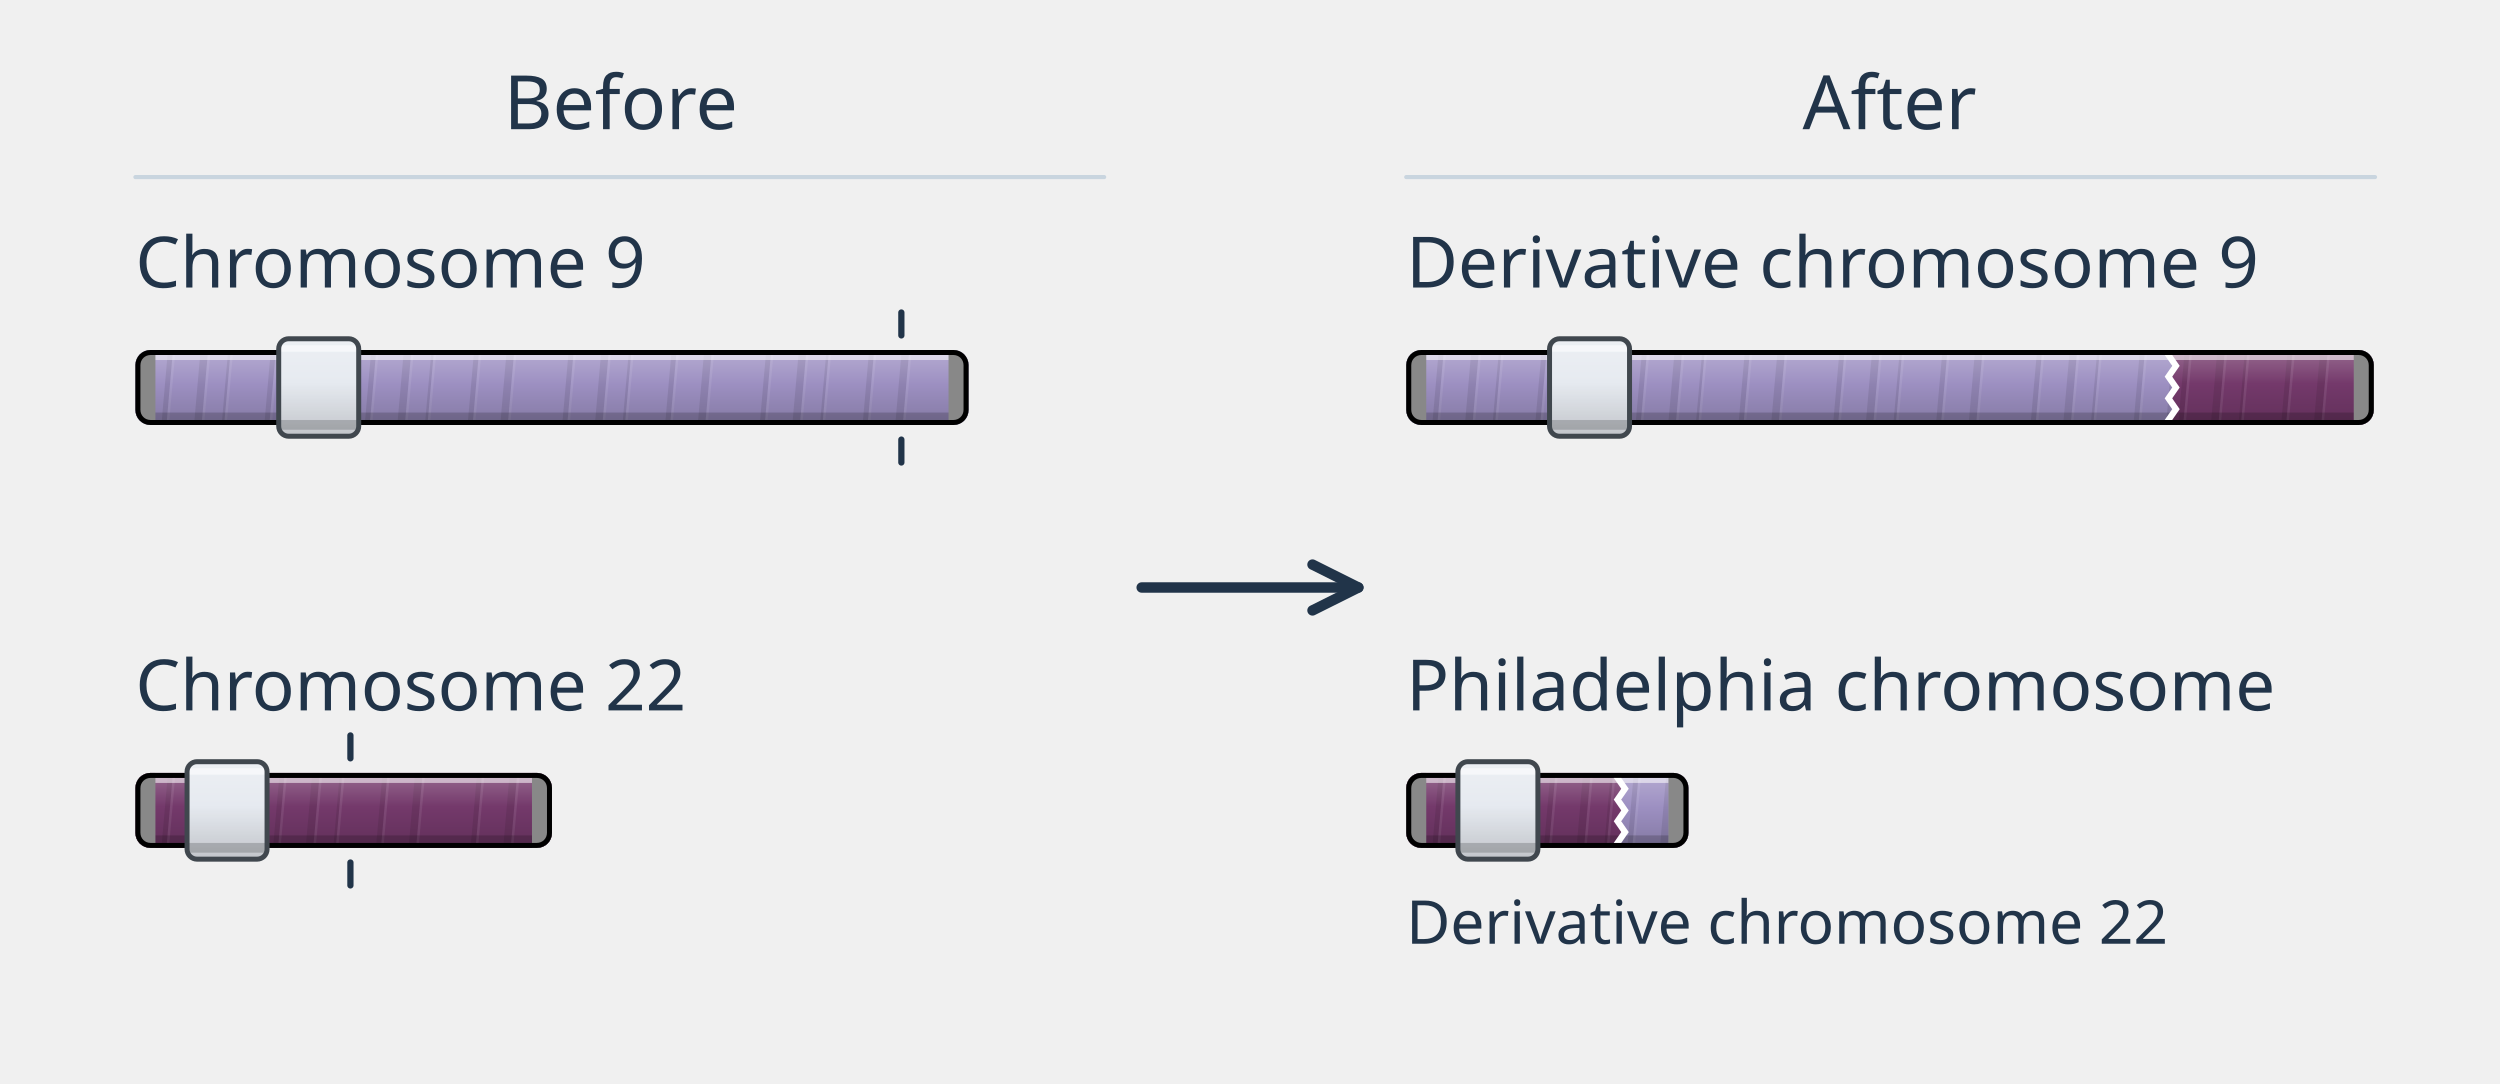
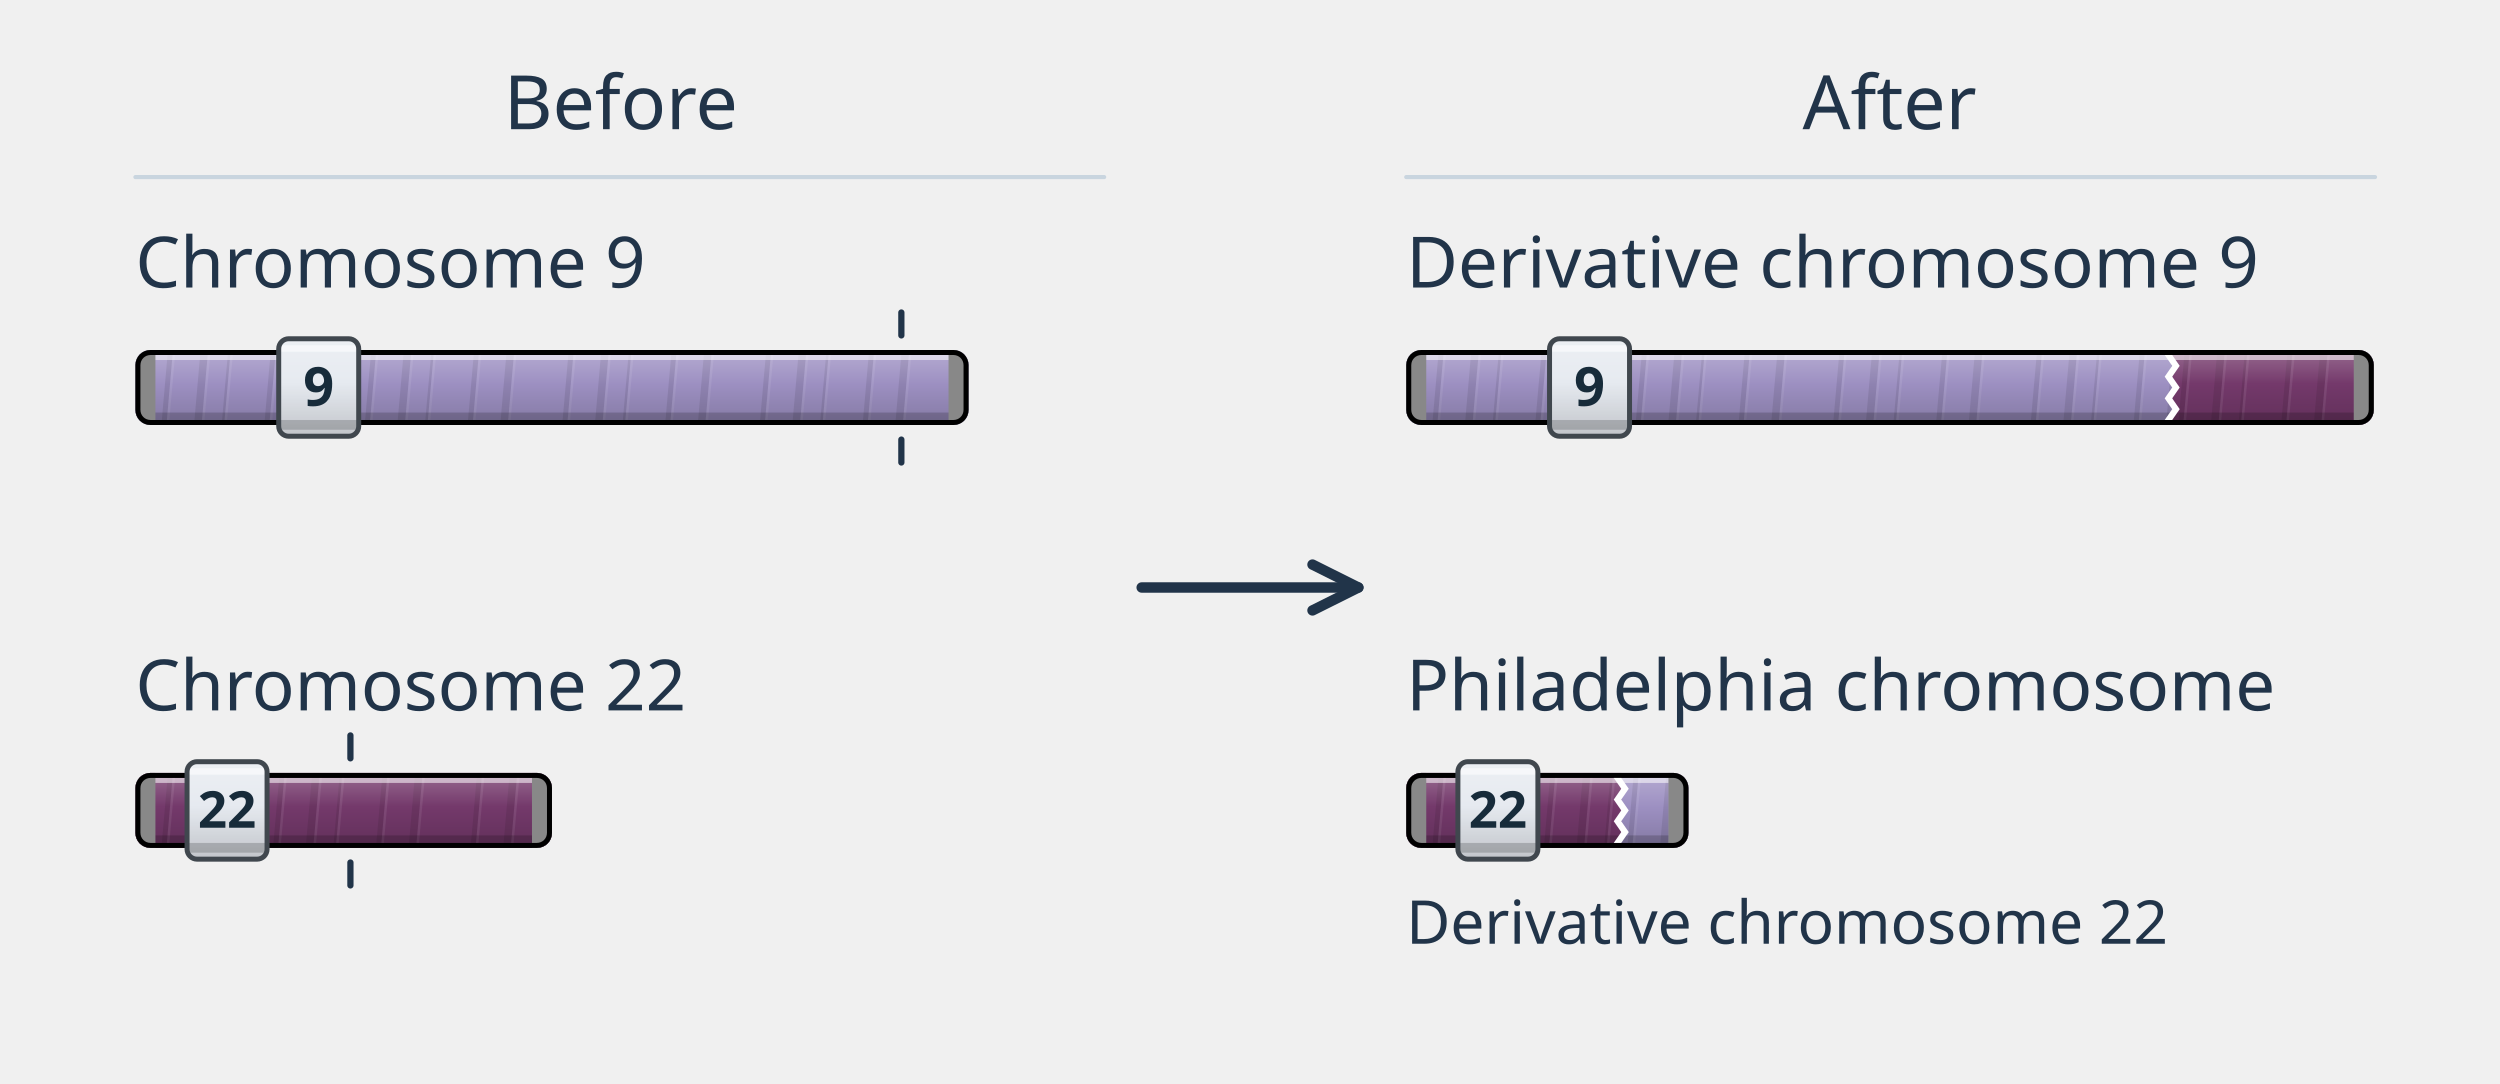
<svg xmlns="http://www.w3.org/2000/svg" width="1200" height="520" viewBox="0 0 1200 520" role="img" aria-labelledby="title desc">
  <text x="298" y="62" font-size="36" fill="#213449" text-anchor="middle" font-family="Atkinson Hyperlegible Next">Before</text>
  <text x="907" y="62" font-size="36" fill="#213449" text-anchor="middle" font-family="Atkinson Hyperlegible Next">After</text>
  <line x1="65" y1="85" x2="530" y2="85" stroke="#C9D5DF" stroke-width="2" stroke-linecap="round" />
  <line x1="675" y1="85" x2="1140" y2="85" stroke="#C9D5DF" stroke-width="2" stroke-linecap="round" />
  <g fill="none" stroke="#213449" stroke-width="5" stroke-linecap="round" stroke-linejoin="round">
    <polyline points="548,282 652,282" />
    <polyline points="630.0,293.0 652,282 630.0,271.0" />
  </g>
  <text x="65" y="138" font-size="34" fill="#213449" text-anchor="start" font-family="Atkinson Hyperlegible Next">Chromosome 9</text>
  <g id="c61-chr9">
    <defs>
      <clipPath id="c61-chr9-body-clip">
        <path d="M 72.2,168 L 457.7,168 L 457.7,168 L 459.105,168.138 L 460.455,168.548 L 461.7,169.213 L 462.791,170.109 L 463.687,171.2 L 464.352,172.445 L 464.762,173.795 L 464.9,175.2 L 464.9,196.8 L 464.762,198.205 L 464.352,199.555 L 463.687,200.8 L 462.791,201.891 L 461.7,202.787 L 460.455,203.452 L 459.105,203.862 L 457.7,204 L 72.2,204 L 70.795,203.862 L 69.445,203.452 L 68.2,202.787 L 67.109,201.891 L 66.213,200.8 L 65.548,199.555 L 65.138,198.205 L 65,196.8 L 65,175.2 L 65.138,173.795 L 65.548,172.445 L 66.213,171.2 L 67.109,170.109 L 68.2,169.213 L 69.445,168.548 L 70.795,168.138 L 72.2,168 Z" clip-rule="evenodd" />
      </clipPath>
    </defs>
    <g clip-path="url(#c61-chr9-body-clip)" data-layer="body">
      <path d="M 65.0,186.0 L 464.9,186.0" fill="none" stroke="#9D90C2" stroke-width="36" stroke-linecap="butt" stroke-linejoin="round" />
      <g id="c61-chr9-region-0" data-source-label="chr9/body">
        <path d="M 65.0,186.0 L 464.9,186.0" fill="none" stroke="#9D90C2" stroke-width="36" stroke-linecap="butt" stroke-linejoin="round" />
      </g>
      <g data-layer="texture">
        <clipPath id="c61-chr9-texture-0">
          <path d="M 74.6,168 L 152.978,168 L 152.978,204 L 74.6,204 Z" />
        </clipPath>
        <g clip-path="url(#c61-chr9-texture-0)">
          <path d="M -14.177,168 L -11.768,168 L -14.918,204 L -17.327,204 Z M 1.482,168 L 5.096,168 L 1.947,204 L -1.667,204 Z M 14.733,168 L 15.938,168 L 12.788,204 L 11.583,204 Z M 35.211,168 L 37.62,168 L 34.47,204 L 32.061,204 Z M 50.87,168 L 54.484,168 L 51.335,204 L 47.721,204 Z M 80.623,168 L 83.032,168 L 79.882,204 L 77.473,204 Z M 96.282,168 L 99.896,168 L 96.747,204 L 93.133,204 Z M 109.533,168 L 110.737,168 L 107.588,204 L 106.383,204 Z M 130.011,168 L 132.42,168 L 129.27,204 L 126.861,204 Z M 145.67,168 L 149.284,168 L 146.135,204 L 142.521,204 Z M 175.423,168 L 177.832,168 L 174.683,204 L 172.273,204 Z M 191.083,168 L 194.696,168 L 191.547,204 L 187.933,204 Z M 204.333,168 L 205.537,168 L 202.388,204 L 201.183,204 Z M 224.811,168 L 227.22,168 L 224.07,204 L 221.661,204 Z M 240.47,168 L 244.084,168 L 240.935,204 L 237.321,204 Z" fill="#000000" fill-opacity=".09" />
          <path d="M -11.768,168 L -10.563,168 L -13.713,204 L -14.918,204 Z M 5.096,168 L 6.301,168 L 3.151,204 L 1.947,204 Z M 15.938,168 L 17.142,168 L 13.992,204 L 12.788,204 Z M 37.62,168 L 38.825,168 L 35.675,204 L 34.47,204 Z M 54.484,168 L 55.689,168 L 52.539,204 L 51.335,204 Z M 83.032,168 L 84.237,168 L 81.087,204 L 79.882,204 Z M 99.896,168 L 101.101,168 L 97.951,204 L 96.747,204 Z M 110.737,168 L 111.942,168 L 108.793,204 L 107.588,204 Z M 132.42,168 L 133.625,168 L 130.475,204 L 129.27,204 Z M 149.284,168 L 150.489,168 L 147.339,204 L 146.135,204 Z M 177.832,168 L 179.037,168 L 175.887,204 L 174.683,204 Z M 194.696,168 L 195.901,168 L 192.751,204 L 191.547,204 Z M 205.537,168 L 206.742,168 L 203.593,204 L 202.388,204 Z M 227.22,168 L 228.425,168 L 225.275,204 L 224.07,204 Z M 244.084,168 L 245.289,168 L 242.139,204 L 240.935,204 Z" fill="#FFFFFF" fill-opacity=".08" />
        </g>
        <clipPath id="c61-chr9-texture-1">
          <path d="M 172.178,168 L 455.3,168 L 455.3,204 L 172.178,204 Z" />
        </clipPath>
        <g clip-path="url(#c61-chr9-texture-1)">
          <path d="M 83.401,168 L 85.81,168 L 82.66,204 L 80.251,204 Z M 99.061,168 L 102.674,168 L 99.525,204 L 95.911,204 Z M 112.311,168 L 113.516,168 L 110.366,204 L 109.161,204 Z M 132.789,168 L 135.198,168 L 132.048,204 L 129.639,204 Z M 148.448,168 L 152.062,168 L 148.913,204 L 145.299,204 Z M 178.201,168 L 180.61,168 L 177.46,204 L 175.051,204 Z M 193.861,168 L 197.474,168 L 194.325,204 L 190.711,204 Z M 207.111,168 L 208.315,168 L 205.166,204 L 203.961,204 Z M 227.589,168 L 229.998,168 L 226.848,204 L 224.439,204 Z M 243.248,168 L 246.862,168 L 243.713,204 L 240.099,204 Z M 273.001,168 L 275.41,168 L 272.26,204 L 269.851,204 Z M 288.661,168 L 292.274,168 L 289.125,204 L 285.511,204 Z M 301.911,168 L 303.115,168 L 299.966,204 L 298.761,204 Z M 322.389,168 L 324.798,168 L 321.648,204 L 319.239,204 Z M 338.048,168 L 341.662,168 L 338.513,204 L 334.899,204 Z M 367.801,168 L 370.21,168 L 367.06,204 L 364.651,204 Z M 383.461,168 L 387.074,168 L 383.925,204 L 380.311,204 Z M 396.711,168 L 397.916,168 L 394.766,204 L 393.561,204 Z M 417.189,168 L 419.598,168 L 416.448,204 L 414.039,204 Z M 432.848,168 L 436.462,168 L 433.313,204 L 429.699,204 Z M 462.601,168 L 465.01,168 L 461.861,204 L 459.451,204 Z M 478.26,168 L 481.874,168 L 478.725,204 L 475.111,204 Z M 491.511,168 L 492.716,168 L 489.566,204 L 488.361,204 Z M 511.989,168 L 514.398,168 L 511.248,204 L 508.839,204 Z M 527.648,168 L 531.262,168 L 528.113,204 L 524.499,204 Z" fill="#000000" fill-opacity=".09" />
          <path d="M 85.81,168 L 87.015,168 L 83.865,204 L 82.66,204 Z M 102.674,168 L 103.879,168 L 100.729,204 L 99.525,204 Z M 113.516,168 L 114.72,168 L 111.57,204 L 110.366,204 Z M 135.198,168 L 136.403,168 L 133.253,204 L 132.048,204 Z M 152.062,168 L 153.267,168 L 150.117,204 L 148.913,204 Z M 180.61,168 L 181.815,168 L 178.665,204 L 177.46,204 Z M 197.474,168 L 198.679,168 L 195.529,204 L 194.325,204 Z M 208.315,168 L 209.52,168 L 206.37,204 L 205.166,204 Z M 229.998,168 L 231.203,168 L 228.053,204 L 226.848,204 Z M 246.862,168 L 248.067,168 L 244.917,204 L 243.713,204 Z M 275.41,168 L 276.615,168 L 273.465,204 L 272.26,204 Z M 292.274,168 L 293.479,168 L 290.329,204 L 289.125,204 Z M 303.115,168 L 304.32,168 L 301.171,204 L 299.966,204 Z M 324.798,168 L 326.003,168 L 322.853,204 L 321.648,204 Z M 341.662,168 L 342.867,168 L 339.717,204 L 338.513,204 Z M 370.21,168 L 371.415,168 L 368.265,204 L 367.06,204 Z M 387.074,168 L 388.279,168 L 385.129,204 L 383.925,204 Z M 397.916,168 L 399.12,168 L 395.971,204 L 394.766,204 Z M 419.598,168 L 420.803,168 L 417.653,204 L 416.448,204 Z M 436.462,168 L 437.667,168 L 434.517,204 L 433.313,204 Z M 465.01,168 L 466.215,168 L 463.065,204 L 461.861,204 Z M 481.874,168 L 483.079,168 L 479.929,204 L 478.725,204 Z M 492.716,168 L 493.92,168 L 490.771,204 L 489.566,204 Z M 514.398,168 L 515.603,168 L 512.453,204 L 511.248,204 Z M 531.262,168 L 532.467,168 L 529.317,204 L 528.113,204 Z" fill="#FFFFFF" fill-opacity=".08" />
        </g>
      </g>
      <g data-layer="sheen">
        <linearGradient id="c61-chr9-sheen" gradientUnits="userSpaceOnUse" x1="65.0" y1="168.0" x2="65.0" y2="204.0">
          <stop offset="0" stop-color="#FFFFFF" stop-opacity=".25" />
          <stop offset=".45" stop-color="#FFFFFF" stop-opacity="0" />
          <stop offset=".45" stop-color="#000000" stop-opacity="0" />
          <stop offset="1" stop-color="#000000" stop-opacity=".16" />
        </linearGradient>
        <path d="M 65,168 L 464.9,168 L 464.9,204 L 65,204 Z" fill="url(#c61-chr9-sheen)" />
      </g>
      <g data-layer="inset-shadows">
        <path d="M 65,170.4 L 464.9,170.4 L 464.9,172.8 L 65,172.8 Z" fill="#FFFFFF" fill-opacity=".55" />
        <path d="M 65,198 L 464.9,198 L 464.9,201.6 L 65,201.6 Z" fill="#000000" fill-opacity=".18" />
      </g>
      <path d="M 65,168 L 74.6,168 L 74.6,204 L 65,204 Z" fill="#888888" data-layer="telomere" />
      <path d="M 455.3,168 L 464.9,168 L 464.9,204 L 455.3,204 Z" fill="#888888" data-layer="telomere" />
      <path d="M 72.2,168 L 457.7,168 L 457.7,168 L 459.105,168.138 L 460.455,168.548 L 461.7,169.213 L 462.791,170.109 L 463.687,171.2 L 464.352,172.445 L 464.762,173.795 L 464.9,175.2 L 464.9,196.8 L 464.762,198.205 L 464.352,199.555 L 463.687,200.8 L 462.791,201.891 L 461.7,202.787 L 460.455,203.452 L 459.105,203.862 L 457.7,204 L 72.2,204 L 70.795,203.862 L 69.445,203.452 L 68.2,202.787 L 67.109,201.891 L 66.213,200.8 L 65.548,199.555 L 65.138,198.205 L 65,196.8 L 65,175.2 L 65.138,173.795 L 65.548,172.445 L 66.213,171.2 L 67.109,170.109 L 68.2,169.213 L 69.445,168.548 L 70.795,168.138 L 72.2,168 Z" fill="none" stroke="#000000" stroke-width="4.8" stroke-linejoin="round" data-layer="outline" />
    </g>
    <g id="c61-chr9-centromere-0" data-layer="centromere" transform="translate(152.978 186.0) rotate(0.0)">
      <clipPath id="c61-chr9-centromere-0-clip">
        <rect x="-19.2" y="-23.4" width="38.4" height="46.8" rx="4.8" />
      </clipPath>
      <g clip-path="url(#c61-chr9-centromere-0-clip)">
        <rect x="-19.2" y="-23.4" width="38.4" height="46.8" rx="4.8" fill="#e6eaf0" />
        <g data-layer="sheen">
          <linearGradient id="c61-chr9-centromere-0-sheen" gradientUnits="userSpaceOnUse" x1="-19.2" y1="-23.4" x2="-19.2" y2="23.4">
            <stop offset="0" stop-color="#FFFFFF" stop-opacity=".25" />
            <stop offset=".45" stop-color="#FFFFFF" stop-opacity="0" />
            <stop offset=".45" stop-color="#000000" stop-opacity="0" />
            <stop offset="1" stop-color="#000000" stop-opacity=".16" />
          </linearGradient>
          <path d="M -19.2,-23.4 L 19.2,-23.4 L 19.2,23.4 L -19.2,23.4 Z" fill="url(#c61-chr9-centromere-0-sheen)" />
        </g>
        <g data-layer="inset-shadows">
          <path d="M -19.2,-20.28 L 19.2,-20.28 L 19.2,-17.16 L -19.2,-17.16 Z" fill="#FFFFFF" fill-opacity=".55" />
          <path d="M -19.2,15.6 L 19.2,15.6 L 19.2,20.28 L -19.2,20.28 Z" fill="#000000" fill-opacity=".18" />
        </g>
      </g>
      <rect x="-19.2" y="-23.4" width="38.4" height="46.8" rx="4.8" fill="none" stroke="#40474E" stroke-width="2.4" />
+       <text x="-0.004" y="8.783" font-size="25.92" fill="#172B3A" text-anchor="middle" font-family="Atkinson Hyperlegible Next" font-weight="bold" font-style="normal" xml:space="preserve" transform="rotate(-0.0)">9</text>
    </g>
  </g>
  <text x="675" y="138" font-size="34" fill="#213449" text-anchor="start" font-family="Atkinson Hyperlegible Next">Derivative chromosome 9</text>
  <g id="c61-der9">
    <defs>
      <clipPath id="c61-der9-body-clip">
        <path d="M 682.2,168 L 1132.2,168 L 1132.2,168 L 1133.605,168.138 L 1134.955,168.548 L 1136.2,169.213 L 1137.291,170.109 L 1138.187,171.2 L 1138.852,172.445 L 1139.262,173.795 L 1139.4,175.2 L 1139.4,196.8 L 1139.262,198.205 L 1138.852,199.555 L 1138.187,200.8 L 1137.291,201.891 L 1136.2,202.787 L 1134.955,203.452 L 1133.605,203.862 L 1132.2,204 L 682.2,204 L 680.795,203.862 L 679.445,203.452 L 678.2,202.787 L 677.109,201.891 L 676.213,200.8 L 675.548,199.555 L 675.138,198.205 L 675,196.8 L 675,175.2 L 675.138,173.795 L 675.548,172.445 L 676.213,171.2 L 677.109,170.109 L 678.2,169.213 L 679.445,168.548 L 680.795,168.138 L 682.2,168 Z" clip-rule="evenodd" />
      </clipPath>
    </defs>
    <g clip-path="url(#c61-der9-body-clip)" data-layer="body">
      <path d="M 675.0,186.0 L 1139.4,186.0" fill="none" stroke="#9D90C2" stroke-width="36" stroke-linecap="butt" stroke-linejoin="round" />
      <g id="c61-der9-region-0" data-source-label="chr9/body">
        <path d="M 675.0,186.0 L 1042.65,186.0" fill="none" stroke="#9D90C2" stroke-width="36" stroke-linecap="butt" stroke-linejoin="round" />
      </g>
      <g id="c61-der9-region-1" data-source-label="chr22/body">
        <path d="M 1042.65,186.0 L 1139.4,186.0" fill="none" stroke="#74396B" stroke-width="36" stroke-linecap="butt" stroke-linejoin="round" />
      </g>
      <g data-layer="texture">
        <clipPath id="c61-der9-texture-0">
          <path d="M 684.6,168 L 762.978,168 L 762.978,204 L 684.6,204 Z" />
        </clipPath>
        <g clip-path="url(#c61-der9-texture-0)">
          <path d="M 595.823,168 L 598.232,168 L 595.082,204 L 592.673,204 Z M 611.482,168 L 615.096,168 L 611.947,204 L 608.333,204 Z M 624.733,168 L 625.938,168 L 622.788,204 L 621.583,204 Z M 645.211,168 L 647.62,168 L 644.47,204 L 642.061,204 Z M 660.87,168 L 664.484,168 L 661.335,204 L 657.721,204 Z M 690.623,168 L 693.032,168 L 689.883,204 L 687.473,204 Z M 706.283,168 L 709.896,168 L 706.747,204 L 703.133,204 Z M 719.533,168 L 720.737,168 L 717.588,204 L 716.383,204 Z M 740.011,168 L 742.42,168 L 739.27,204 L 736.861,204 Z M 755.67,168 L 759.284,168 L 756.135,204 L 752.521,204 Z M 785.423,168 L 787.832,168 L 784.683,204 L 782.273,204 Z M 801.082,168 L 804.696,168 L 801.547,204 L 797.933,204 Z M 814.333,168 L 815.538,168 L 812.388,204 L 811.183,204 Z M 834.811,168 L 837.22,168 L 834.07,204 L 831.661,204 Z M 850.47,168 L 854.084,168 L 850.935,204 L 847.321,204 Z" fill="#000000" fill-opacity=".09" />
          <path d="M 598.232,168 L 599.437,168 L 596.287,204 L 595.082,204 Z M 615.096,168 L 616.301,168 L 613.151,204 L 611.947,204 Z M 625.938,168 L 627.142,168 L 623.992,204 L 622.788,204 Z M 647.62,168 L 648.825,168 L 645.675,204 L 644.47,204 Z M 664.484,168 L 665.689,168 L 662.539,204 L 661.335,204 Z M 693.032,168 L 694.237,168 L 691.087,204 L 689.883,204 Z M 709.896,168 L 711.101,168 L 707.951,204 L 706.747,204 Z M 720.737,168 L 721.942,168 L 718.793,204 L 717.588,204 Z M 742.42,168 L 743.625,168 L 740.475,204 L 739.27,204 Z M 759.284,168 L 760.489,168 L 757.339,204 L 756.135,204 Z M 787.832,168 L 789.037,168 L 785.887,204 L 784.683,204 Z M 804.696,168 L 805.901,168 L 802.751,204 L 801.547,204 Z M 815.538,168 L 816.742,168 L 813.592,204 L 812.388,204 Z M 837.22,168 L 838.425,168 L 835.275,204 L 834.07,204 Z M 854.084,168 L 855.289,168 L 852.139,204 L 850.935,204 Z" fill="#FFFFFF" fill-opacity=".08" />
        </g>
        <clipPath id="c61-der9-texture-1">
          <path d="M 782.178,168 L 1042.65,168 L 1042.65,204 L 782.178,204 Z" />
        </clipPath>
        <g clip-path="url(#c61-der9-texture-1)">
          <path d="M 693.401,168 L 695.81,168 L 692.66,204 L 690.251,204 Z M 709.061,168 L 712.674,168 L 709.525,204 L 705.911,204 Z M 722.311,168 L 723.515,168 L 720.366,204 L 719.161,204 Z M 742.789,168 L 745.198,168 L 742.048,204 L 739.639,204 Z M 758.448,168 L 762.062,168 L 758.913,204 L 755.299,204 Z M 788.201,168 L 790.61,168 L 787.461,204 L 785.051,204 Z M 803.861,168 L 807.474,168 L 804.325,204 L 800.711,204 Z M 817.111,168 L 818.316,168 L 815.166,204 L 813.961,204 Z M 837.589,168 L 839.998,168 L 836.848,204 L 834.439,204 Z M 853.248,168 L 856.862,168 L 853.713,204 L 850.099,204 Z M 883.001,168 L 885.41,168 L 882.26,204 L 879.851,204 Z M 898.66,168 L 902.274,168 L 899.125,204 L 895.511,204 Z M 911.911,168 L 913.115,168 L 909.966,204 L 908.761,204 Z M 932.389,168 L 934.798,168 L 931.648,204 L 929.239,204 Z M 948.048,168 L 951.662,168 L 948.513,204 L 944.899,204 Z M 977.801,168 L 980.21,168 L 977.061,204 L 974.651,204 Z M 993.461,168 L 997.074,168 L 993.925,204 L 990.311,204 Z M 1006.711,168 L 1007.915,168 L 1004.766,204 L 1003.561,204 Z M 1027.189,168 L 1029.598,168 L 1026.448,204 L 1024.039,204 Z M 1042.848,168 L 1046.462,168 L 1043.313,204 L 1039.699,204 Z M 1072.601,168 L 1075.01,168 L 1071.861,204 L 1069.451,204 Z M 1088.261,168 L 1091.874,168 L 1088.725,204 L 1085.111,204 Z M 1101.511,168 L 1102.716,168 L 1099.566,204 L 1098.361,204 Z M 1121.989,168 L 1124.398,168 L 1121.248,204 L 1118.839,204 Z M 1137.648,168 L 1141.262,168 L 1138.113,204 L 1134.499,204 Z" fill="#000000" fill-opacity=".09" />
          <path d="M 695.81,168 L 697.015,168 L 693.865,204 L 692.66,204 Z M 712.674,168 L 713.879,168 L 710.729,204 L 709.525,204 Z M 723.515,168 L 724.72,168 L 721.571,204 L 720.366,204 Z M 745.198,168 L 746.403,168 L 743.253,204 L 742.048,204 Z M 762.062,168 L 763.267,168 L 760.117,204 L 758.913,204 Z M 790.61,168 L 791.815,168 L 788.665,204 L 787.461,204 Z M 807.474,168 L 808.679,168 L 805.529,204 L 804.325,204 Z M 818.316,168 L 819.52,168 L 816.37,204 L 815.166,204 Z M 839.998,168 L 841.203,168 L 838.053,204 L 836.848,204 Z M 856.862,168 L 858.067,168 L 854.917,204 L 853.713,204 Z M 885.41,168 L 886.615,168 L 883.465,204 L 882.26,204 Z M 902.274,168 L 903.479,168 L 900.329,204 L 899.125,204 Z M 913.115,168 L 914.32,168 L 911.17,204 L 909.966,204 Z M 934.798,168 L 936.003,168 L 932.853,204 L 931.648,204 Z M 951.662,168 L 952.867,168 L 949.717,204 L 948.513,204 Z M 980.21,168 L 981.415,168 L 978.265,204 L 977.061,204 Z M 997.074,168 L 998.279,168 L 995.129,204 L 993.925,204 Z M 1007.915,168 L 1009.12,168 L 1005.971,204 L 1004.766,204 Z M 1029.598,168 L 1030.803,168 L 1027.653,204 L 1026.448,204 Z M 1046.462,168 L 1047.667,168 L 1044.517,204 L 1043.313,204 Z M 1075.01,168 L 1076.215,168 L 1073.065,204 L 1071.861,204 Z M 1091.874,168 L 1093.079,168 L 1089.929,204 L 1088.725,204 Z M 1102.716,168 L 1103.92,168 L 1100.771,204 L 1099.566,204 Z M 1124.398,168 L 1125.603,168 L 1122.453,204 L 1121.248,204 Z M 1141.262,168 L 1142.467,168 L 1139.317,204 L 1138.113,204 Z" fill="#FFFFFF" fill-opacity=".08" />
        </g>
        <clipPath id="c61-der9-texture-2">
          <path d="M 1042.65,168 L 1129.8,168 L 1129.8,204 L 1042.65,204 Z" />
        </clipPath>
        <g clip-path="url(#c61-der9-texture-2)">
          <path d="M 953.873,168 L 956.282,168 L 953.133,204 L 950.723,204 Z M 969.533,168 L 973.146,168 L 969.997,204 L 966.383,204 Z M 982.783,168 L 983.987,168 L 980.838,204 L 979.633,204 Z M 1003.261,168 L 1005.67,168 L 1002.52,204 L 1000.111,204 Z M 1018.92,168 L 1022.534,168 L 1019.385,204 L 1015.771,204 Z M 1048.673,168 L 1051.082,168 L 1047.932,204 L 1045.523,204 Z M 1064.332,168 L 1067.946,168 L 1064.797,204 L 1061.183,204 Z M 1077.583,168 L 1078.787,168 L 1075.638,204 L 1074.433,204 Z M 1098.061,168 L 1100.47,168 L 1097.32,204 L 1094.911,204 Z M 1113.72,168 L 1117.334,168 L 1114.185,204 L 1110.571,204 Z M 1143.473,168 L 1145.882,168 L 1142.733,204 L 1140.323,204 Z M 1159.132,168 L 1162.746,168 L 1159.597,204 L 1155.983,204 Z M 1172.383,168 L 1173.588,168 L 1170.438,204 L 1169.233,204 Z M 1192.861,168 L 1195.27,168 L 1192.12,204 L 1189.711,204 Z M 1208.52,168 L 1212.134,168 L 1208.985,204 L 1205.371,204 Z" fill="#000000" fill-opacity=".09" />
          <path d="M 956.282,168 L 957.487,168 L 954.337,204 L 953.133,204 Z M 973.146,168 L 974.351,168 L 971.201,204 L 969.997,204 Z M 983.987,168 L 985.192,168 L 982.043,204 L 980.838,204 Z M 1005.67,168 L 1006.875,168 L 1003.725,204 L 1002.52,204 Z M 1022.534,168 L 1023.739,168 L 1020.589,204 L 1019.385,204 Z M 1051.082,168 L 1052.287,168 L 1049.137,204 L 1047.932,204 Z M 1067.946,168 L 1069.151,168 L 1066.001,204 L 1064.797,204 Z M 1078.787,168 L 1079.992,168 L 1076.842,204 L 1075.638,204 Z M 1100.47,168 L 1101.675,168 L 1098.525,204 L 1097.32,204 Z M 1117.334,168 L 1118.539,168 L 1115.389,204 L 1114.185,204 Z M 1145.882,168 L 1147.087,168 L 1143.937,204 L 1142.733,204 Z M 1162.746,168 L 1163.951,168 L 1160.801,204 L 1159.597,204 Z M 1173.588,168 L 1174.792,168 L 1171.642,204 L 1170.438,204 Z M 1195.27,168 L 1196.475,168 L 1193.325,204 L 1192.12,204 Z M 1212.134,168 L 1213.339,168 L 1210.189,204 L 1208.985,204 Z" fill="#FFFFFF" fill-opacity=".08" />
        </g>
      </g>
      <g data-layer="sheen">
        <linearGradient id="c61-der9-sheen" gradientUnits="userSpaceOnUse" x1="675.0" y1="168.0" x2="675.0" y2="204.0">
          <stop offset="0" stop-color="#FFFFFF" stop-opacity=".25" />
          <stop offset=".45" stop-color="#FFFFFF" stop-opacity="0" />
          <stop offset=".45" stop-color="#000000" stop-opacity="0" />
          <stop offset="1" stop-color="#000000" stop-opacity=".16" />
        </linearGradient>
        <path d="M 675,168 L 1139.4,168 L 1139.4,204 L 675,204 Z" fill="url(#c61-der9-sheen)" />
      </g>
      <g data-layer="inset-shadows">
        <path d="M 675,170.4 L 1139.4,170.4 L 1139.4,172.8 L 675,172.8 Z" fill="#FFFFFF" fill-opacity=".55" />
        <path d="M 675,198 L 1139.4,198 L 1139.4,201.6 L 675,201.6 Z" fill="#000000" fill-opacity=".18" />
      </g>
      <path d="M 675,168 L 684.6,168 L 684.6,204 L 675,204 Z" fill="#888888" data-layer="telomere" />
      <path d="M 1129.8,168 L 1139.4,168 L 1139.4,204 L 1129.8,204 Z" fill="#888888" data-layer="telomere" />
      <path d="M 682.2,168 L 1132.2,168 L 1132.2,168 L 1133.605,168.138 L 1134.955,168.548 L 1136.2,169.213 L 1137.291,170.109 L 1138.187,171.2 L 1138.852,172.445 L 1139.262,173.795 L 1139.4,175.2 L 1139.4,196.8 L 1139.262,198.205 L 1138.852,199.555 L 1138.187,200.8 L 1137.291,201.891 L 1136.2,202.787 L 1134.955,203.452 L 1133.605,203.862 L 1132.2,204 L 682.2,204 L 680.795,203.862 L 679.445,203.452 L 678.2,202.787 L 677.109,201.891 L 676.213,200.8 L 675.548,199.555 L 675.138,198.205 L 675,196.8 L 675,175.2 L 675.138,173.795 L 675.548,172.445 L 676.213,171.2 L 677.109,170.109 L 678.2,169.213 L 679.445,168.548 L 680.795,168.138 L 682.2,168 Z" fill="none" stroke="#000000" stroke-width="4.8" stroke-linejoin="round" data-layer="outline" />
    </g>
    <path id="c61-der9-join-1" d="M 1042.65,170.4 L 1046.25,175.6 L 1042.65,180.8 L 1046.25,186 L 1042.65,191.2 L 1046.25,196.4 L 1042.65,201.6 L 1039.05,201.6 L 1042.65,196.4 L 1039.05,191.2 L 1042.65,186 L 1039.05,180.8 L 1042.65,175.6 L 1039.05,170.4 Z" fill="#FFFFFF" />
    <g id="c61-der9-centromere-0" data-layer="centromere" transform="translate(762.978 186.0) rotate(0.0)">
      <clipPath id="c61-der9-centromere-0-clip">
        <rect x="-19.2" y="-23.4" width="38.4" height="46.8" rx="4.8" />
      </clipPath>
      <g clip-path="url(#c61-der9-centromere-0-clip)">
        <rect x="-19.2" y="-23.4" width="38.4" height="46.8" rx="4.8" fill="#e6eaf0" />
        <g data-layer="sheen">
          <linearGradient id="c61-der9-centromere-0-sheen" gradientUnits="userSpaceOnUse" x1="-19.2" y1="-23.4" x2="-19.2" y2="23.4">
            <stop offset="0" stop-color="#FFFFFF" stop-opacity=".25" />
            <stop offset=".45" stop-color="#FFFFFF" stop-opacity="0" />
            <stop offset=".45" stop-color="#000000" stop-opacity="0" />
            <stop offset="1" stop-color="#000000" stop-opacity=".16" />
          </linearGradient>
          <path d="M -19.2,-23.4 L 19.2,-23.4 L 19.2,23.4 L -19.2,23.4 Z" fill="url(#c61-der9-centromere-0-sheen)" />
        </g>
        <g data-layer="inset-shadows">
          <path d="M -19.2,-20.28 L 19.2,-20.28 L 19.2,-17.16 L -19.2,-17.16 Z" fill="#FFFFFF" fill-opacity=".55" />
          <path d="M -19.2,15.6 L 19.2,15.6 L 19.2,20.28 L -19.2,20.28 Z" fill="#000000" fill-opacity=".18" />
        </g>
      </g>
      <rect x="-19.2" y="-23.4" width="38.4" height="46.8" rx="4.8" fill="none" stroke="#40474E" stroke-width="2.4" />
+       <text x="-0.004" y="8.783" font-size="25.92" fill="#172B3A" text-anchor="middle" font-family="Atkinson Hyperlegible Next" font-weight="bold" font-style="normal" xml:space="preserve" transform="rotate(-0.0)">9</text>
    </g>
  </g>
  <text x="65" y="341" font-size="34" fill="#213449" text-anchor="start" font-family="Atkinson Hyperlegible Next">Chromosome 22</text>
  <g id="c61-chr22">
    <defs>
      <clipPath id="c61-chr22-body-clip">
        <path d="M 72.2,371 L 257.75,371 L 257.75,371 L 259.155,371.138 L 260.505,371.548 L 261.75,372.213 L 262.841,373.109 L 263.737,374.2 L 264.402,375.445 L 264.812,376.795 L 264.95,378.2 L 264.95,399.8 L 264.812,401.205 L 264.402,402.555 L 263.737,403.8 L 262.841,404.891 L 261.75,405.787 L 260.505,406.452 L 259.155,406.862 L 257.75,407 L 72.2,407 L 70.795,406.862 L 69.445,406.452 L 68.2,405.787 L 67.109,404.891 L 66.213,403.8 L 65.548,402.555 L 65.138,401.205 L 65,399.8 L 65,378.2 L 65.138,376.795 L 65.548,375.445 L 66.213,374.2 L 67.109,373.109 L 68.2,372.213 L 69.445,371.548 L 70.795,371.138 L 72.2,371 Z" clip-rule="evenodd" />
      </clipPath>
    </defs>
    <g clip-path="url(#c61-chr22-body-clip)" data-layer="body">
      <path d="M 65.0,389.0 L 264.95,389.0" fill="none" stroke="#74396B" stroke-width="36" stroke-linecap="butt" stroke-linejoin="round" />
      <g id="c61-chr22-region-0" data-source-label="chr22/body">
        <path d="M 65.0,389.0 L 264.95,389.0" fill="none" stroke="#74396B" stroke-width="36" stroke-linecap="butt" stroke-linejoin="round" />
      </g>
      <g data-layer="texture">
        <clipPath id="c61-chr22-texture-0">
          <path d="M 74.6,371 L 108.989,371 L 108.989,407 L 74.6,407 Z" />
        </clipPath>
        <g clip-path="url(#c61-chr22-texture-0)">
          <path d="M -14.177,371 L -11.768,371 L -14.918,407 L -17.327,407 Z M 1.482,371 L 5.096,371 L 1.947,407 L -1.667,407 Z M 14.733,371 L 15.938,371 L 12.788,407 L 11.583,407 Z M 35.211,371 L 37.62,371 L 34.47,407 L 32.061,407 Z M 50.87,371 L 54.484,371 L 51.335,407 L 47.721,407 Z M 80.623,371 L 83.032,371 L 79.882,407 L 77.473,407 Z M 96.282,371 L 99.896,371 L 96.747,407 L 93.133,407 Z M 109.533,371 L 110.737,371 L 107.588,407 L 106.383,407 Z M 130.011,371 L 132.42,371 L 129.27,407 L 126.861,407 Z M 145.67,371 L 149.284,371 L 146.135,407 L 142.521,407 Z M 175.423,371 L 177.832,371 L 174.683,407 L 172.273,407 Z M 191.083,371 L 194.696,371 L 191.547,407 L 187.933,407 Z M 204.333,371 L 205.537,371 L 202.388,407 L 201.183,407 Z M 224.811,371 L 227.22,371 L 224.07,407 L 221.661,407 Z M 240.47,371 L 244.084,371 L 240.935,407 L 237.321,407 Z" fill="#000000" fill-opacity=".09" />
          <path d="M -11.768,371 L -10.563,371 L -13.713,407 L -14.918,407 Z M 5.096,371 L 6.301,371 L 3.151,407 L 1.947,407 Z M 15.938,371 L 17.142,371 L 13.992,407 L 12.788,407 Z M 37.62,371 L 38.825,371 L 35.675,407 L 34.47,407 Z M 54.484,371 L 55.689,371 L 52.539,407 L 51.335,407 Z M 83.032,371 L 84.237,371 L 81.087,407 L 79.882,407 Z M 99.896,371 L 101.101,371 L 97.951,407 L 96.747,407 Z M 110.737,371 L 111.942,371 L 108.793,407 L 107.588,407 Z M 132.42,371 L 133.625,371 L 130.475,407 L 129.27,407 Z M 149.284,371 L 150.489,371 L 147.339,407 L 146.135,407 Z M 177.832,371 L 179.037,371 L 175.887,407 L 174.683,407 Z M 194.696,371 L 195.901,371 L 192.751,407 L 191.547,407 Z M 205.537,371 L 206.742,371 L 203.593,407 L 202.388,407 Z M 227.22,371 L 228.425,371 L 225.275,407 L 224.07,407 Z M 244.084,371 L 245.289,371 L 242.139,407 L 240.935,407 Z" fill="#FFFFFF" fill-opacity=".08" />
        </g>
        <clipPath id="c61-chr22-texture-1">
          <path d="M 128.189,371 L 255.35,371 L 255.35,407 L 128.189,407 Z" />
        </clipPath>
        <g clip-path="url(#c61-chr22-texture-1)">
          <path d="M 39.412,371 L 41.821,371 L 38.672,407 L 36.262,407 Z M 55.072,371 L 58.685,371 L 55.536,407 L 51.922,407 Z M 68.322,371 L 69.526,371 L 66.377,407 L 65.172,407 Z M 88.8,371 L 91.209,371 L 88.059,407 L 85.65,407 Z M 104.459,371 L 108.073,371 L 104.924,407 L 101.31,407 Z M 134.212,371 L 136.621,371 L 133.471,407 L 131.062,407 Z M 149.871,371 L 153.485,371 L 150.336,407 L 146.722,407 Z M 163.122,371 L 164.327,371 L 161.177,407 L 159.972,407 Z M 183.6,371 L 186.009,371 L 182.859,407 L 180.45,407 Z M 199.259,371 L 202.873,371 L 199.724,407 L 196.11,407 Z M 229.012,371 L 231.421,371 L 228.272,407 L 225.862,407 Z M 244.672,371 L 248.285,371 L 245.136,407 L 241.522,407 Z M 257.922,371 L 259.127,371 L 255.977,407 L 254.772,407 Z M 278.4,371 L 280.809,371 L 277.659,407 L 275.25,407 Z M 294.059,371 L 297.673,371 L 294.524,407 L 290.91,407 Z M 323.812,371 L 326.221,371 L 323.072,407 L 320.662,407 Z M 339.471,371 L 343.085,371 L 339.936,407 L 336.322,407 Z M 352.722,371 L 353.926,371 L 350.777,407 L 349.572,407 Z M 373.2,371 L 375.609,371 L 372.459,407 L 370.05,407 Z M 388.859,371 L 392.473,371 L 389.324,407 L 385.71,407 Z" fill="#000000" fill-opacity=".09" />
          <path d="M 41.821,371 L 43.026,371 L 39.876,407 L 38.672,407 Z M 58.685,371 L 59.89,371 L 56.74,407 L 55.536,407 Z M 69.526,371 L 70.731,371 L 67.582,407 L 66.377,407 Z M 91.209,371 L 92.414,371 L 89.264,407 L 88.059,407 Z M 108.073,371 L 109.278,371 L 106.128,407 L 104.924,407 Z M 136.621,371 L 137.826,371 L 134.676,407 L 133.471,407 Z M 153.485,371 L 154.69,371 L 151.54,407 L 150.336,407 Z M 164.327,371 L 165.531,371 L 162.381,407 L 161.177,407 Z M 186.009,371 L 187.214,371 L 184.064,407 L 182.859,407 Z M 202.873,371 L 204.078,371 L 200.928,407 L 199.724,407 Z M 231.421,371 L 232.626,371 L 229.476,407 L 228.272,407 Z M 248.285,371 L 249.49,371 L 246.34,407 L 245.136,407 Z M 259.127,371 L 260.331,371 L 257.182,407 L 255.977,407 Z M 280.809,371 L 282.014,371 L 278.864,407 L 277.659,407 Z M 297.673,371 L 298.878,371 L 295.728,407 L 294.524,407 Z M 326.221,371 L 327.426,371 L 324.276,407 L 323.072,407 Z M 343.085,371 L 344.29,371 L 341.14,407 L 339.936,407 Z M 353.926,371 L 355.131,371 L 351.981,407 L 350.777,407 Z M 375.609,371 L 376.814,371 L 373.664,407 L 372.459,407 Z M 392.473,371 L 393.678,371 L 390.528,407 L 389.324,407 Z" fill="#FFFFFF" fill-opacity=".08" />
        </g>
      </g>
      <g data-layer="sheen">
        <linearGradient id="c61-chr22-sheen" gradientUnits="userSpaceOnUse" x1="65.0" y1="371.0" x2="65.0" y2="407.0">
          <stop offset="0" stop-color="#FFFFFF" stop-opacity=".25" />
          <stop offset=".45" stop-color="#FFFFFF" stop-opacity="0" />
          <stop offset=".45" stop-color="#000000" stop-opacity="0" />
          <stop offset="1" stop-color="#000000" stop-opacity=".16" />
        </linearGradient>
        <path d="M 65,371 L 264.95,371 L 264.95,407 L 65,407 Z" fill="url(#c61-chr22-sheen)" />
      </g>
      <g data-layer="inset-shadows">
        <path d="M 65,373.4 L 264.95,373.4 L 264.95,375.8 L 65,375.8 Z" fill="#FFFFFF" fill-opacity=".55" />
        <path d="M 65,401 L 264.95,401 L 264.95,404.6 L 65,404.6 Z" fill="#000000" fill-opacity=".18" />
      </g>
      <path d="M 65,371 L 74.6,371 L 74.6,407 L 65,407 Z" fill="#888888" data-layer="telomere" />
      <path d="M 255.35,371 L 264.95,371 L 264.95,407 L 255.35,407 Z" fill="#888888" data-layer="telomere" />
      <path d="M 72.2,371 L 257.75,371 L 257.75,371 L 259.155,371.138 L 260.505,371.548 L 261.75,372.213 L 262.841,373.109 L 263.737,374.2 L 264.402,375.445 L 264.812,376.795 L 264.95,378.2 L 264.95,399.8 L 264.812,401.205 L 264.402,402.555 L 263.737,403.8 L 262.841,404.891 L 261.75,405.787 L 260.505,406.452 L 259.155,406.862 L 257.75,407 L 72.2,407 L 70.795,406.862 L 69.445,406.452 L 68.2,405.787 L 67.109,404.891 L 66.213,403.8 L 65.548,402.555 L 65.138,401.205 L 65,399.8 L 65,378.2 L 65.138,376.795 L 65.548,375.445 L 66.213,374.2 L 67.109,373.109 L 68.2,372.213 L 69.445,371.548 L 70.795,371.138 L 72.2,371 Z" fill="none" stroke="#000000" stroke-width="4.8" stroke-linejoin="round" data-layer="outline" />
    </g>
    <g id="c61-chr22-centromere-0" data-layer="centromere" transform="translate(108.989 389.0) rotate(0.0)">
      <clipPath id="c61-chr22-centromere-0-clip">
        <rect x="-19.2" y="-23.4" width="38.4" height="46.8" rx="4.8" />
      </clipPath>
      <g clip-path="url(#c61-chr22-centromere-0-clip)">
        <rect x="-19.2" y="-23.4" width="38.4" height="46.8" rx="4.8" fill="#e6eaf0" />
        <g data-layer="sheen">
          <linearGradient id="c61-chr22-centromere-0-sheen" gradientUnits="userSpaceOnUse" x1="-19.2" y1="-23.4" x2="-19.2" y2="23.4">
            <stop offset="0" stop-color="#FFFFFF" stop-opacity=".25" />
            <stop offset=".45" stop-color="#FFFFFF" stop-opacity="0" />
            <stop offset=".45" stop-color="#000000" stop-opacity="0" />
            <stop offset="1" stop-color="#000000" stop-opacity=".16" />
          </linearGradient>
          <path d="M -19.2,-23.4 L 19.2,-23.4 L 19.2,23.4 L -19.2,23.4 Z" fill="url(#c61-chr22-centromere-0-sheen)" />
        </g>
        <g data-layer="inset-shadows">
          <path d="M -19.2,-20.28 L 19.2,-20.28 L 19.2,-17.16 L -19.2,-17.16 Z" fill="#FFFFFF" fill-opacity=".55" />
          <path d="M -19.2,15.6 L 19.2,15.6 L 19.2,20.28 L -19.2,20.28 Z" fill="#000000" fill-opacity=".18" />
        </g>
      </g>
      <rect x="-19.2" y="-23.4" width="38.4" height="46.8" rx="4.8" fill="none" stroke="#40474E" stroke-width="2.4" />
+       <text x="-0.003" y="8.32" font-size="24.447" fill="#172B3A" text-anchor="middle" font-family="Atkinson Hyperlegible Next" font-weight="bold" font-style="normal" xml:space="preserve" transform="rotate(-0.0)">22</text>
    </g>
  </g>
  <text x="675" y="341" font-size="34" fill="#213449" text-anchor="start" font-family="Atkinson Hyperlegible Next">Philadelphia chromosome</text>
  <g id="c61-der22">
    <defs>
      <clipPath id="c61-der22-body-clip">
        <path d="M 682.2,371 L 803.25,371 L 803.25,371 L 804.655,371.138 L 806.005,371.548 L 807.25,372.213 L 808.341,373.109 L 809.237,374.2 L 809.902,375.445 L 810.312,376.795 L 810.45,378.2 L 810.45,399.8 L 810.312,401.205 L 809.902,402.555 L 809.237,403.8 L 808.341,404.891 L 807.25,405.787 L 806.005,406.452 L 804.655,406.862 L 803.25,407 L 682.2,407 L 680.795,406.862 L 679.445,406.452 L 678.2,405.787 L 677.109,404.891 L 676.213,403.8 L 675.548,402.555 L 675.138,401.205 L 675,399.8 L 675,378.2 L 675.138,376.795 L 675.548,375.445 L 676.213,374.2 L 677.109,373.109 L 678.2,372.213 L 679.445,371.548 L 680.795,371.138 L 682.2,371 Z" clip-rule="evenodd" />
      </clipPath>
    </defs>
    <g clip-path="url(#c61-der22-body-clip)" data-layer="body">
      <path d="M 675.0,389.0 L 810.45,389.0" fill="none" stroke="#74396B" stroke-width="36" stroke-linecap="butt" stroke-linejoin="round" />
      <g id="c61-der22-region-0" data-source-label="chr22/body">
        <path d="M 675.0,389.0 L 778.2,389.0" fill="none" stroke="#74396B" stroke-width="36" stroke-linecap="butt" stroke-linejoin="round" />
      </g>
      <g id="c61-der22-region-1" data-source-label="chr9/body">
        <path d="M 778.2,389.0 L 810.45,389.0" fill="none" stroke="#9D90C2" stroke-width="36" stroke-linecap="butt" stroke-linejoin="round" />
      </g>
      <g data-layer="texture">
        <clipPath id="c61-der22-texture-0">
          <path d="M 684.6,371 L 718.989,371 L 718.989,407 L 684.6,407 Z" />
        </clipPath>
        <g clip-path="url(#c61-der22-texture-0)">
          <path d="M 595.823,371 L 598.232,371 L 595.082,407 L 592.673,407 Z M 611.482,371 L 615.096,371 L 611.947,407 L 608.333,407 Z M 624.733,371 L 625.938,371 L 622.788,407 L 621.583,407 Z M 645.211,371 L 647.62,371 L 644.47,407 L 642.061,407 Z M 660.87,371 L 664.484,371 L 661.335,407 L 657.721,407 Z M 690.623,371 L 693.032,371 L 689.883,407 L 687.473,407 Z M 706.283,371 L 709.896,371 L 706.747,407 L 703.133,407 Z M 719.533,371 L 720.737,371 L 717.588,407 L 716.383,407 Z M 740.011,371 L 742.42,371 L 739.27,407 L 736.861,407 Z M 755.67,371 L 759.284,371 L 756.135,407 L 752.521,407 Z M 785.423,371 L 787.832,371 L 784.683,407 L 782.273,407 Z M 801.082,371 L 804.696,371 L 801.547,407 L 797.933,407 Z M 814.333,371 L 815.538,371 L 812.388,407 L 811.183,407 Z M 834.811,371 L 837.22,371 L 834.07,407 L 831.661,407 Z M 850.47,371 L 854.084,371 L 850.935,407 L 847.321,407 Z" fill="#000000" fill-opacity=".09" />
          <path d="M 598.232,371 L 599.437,371 L 596.287,407 L 595.082,407 Z M 615.096,371 L 616.301,371 L 613.151,407 L 611.947,407 Z M 625.938,371 L 627.142,371 L 623.992,407 L 622.788,407 Z M 647.62,371 L 648.825,371 L 645.675,407 L 644.47,407 Z M 664.484,371 L 665.689,371 L 662.539,407 L 661.335,407 Z M 693.032,371 L 694.237,371 L 691.087,407 L 689.883,407 Z M 709.896,371 L 711.101,371 L 707.951,407 L 706.747,407 Z M 720.737,371 L 721.942,371 L 718.793,407 L 717.588,407 Z M 742.42,371 L 743.625,371 L 740.475,407 L 739.27,407 Z M 759.284,371 L 760.489,371 L 757.339,407 L 756.135,407 Z M 787.832,371 L 789.037,371 L 785.887,407 L 784.683,407 Z M 804.696,371 L 805.901,371 L 802.751,407 L 801.547,407 Z M 815.538,371 L 816.742,371 L 813.592,407 L 812.388,407 Z M 837.22,371 L 838.425,371 L 835.275,407 L 834.07,407 Z M 854.084,371 L 855.289,371 L 852.139,407 L 850.935,407 Z" fill="#FFFFFF" fill-opacity=".08" />
        </g>
        <clipPath id="c61-der22-texture-1">
          <path d="M 738.189,371 L 778.2,371 L 778.2,407 L 738.189,407 Z" />
        </clipPath>
        <g clip-path="url(#c61-der22-texture-1)">
          <path d="M 649.412,371 L 651.821,371 L 648.672,407 L 646.262,407 Z M 665.072,371 L 668.685,371 L 665.536,407 L 661.922,407 Z M 678.322,371 L 679.527,371 L 676.377,407 L 675.172,407 Z M 698.8,371 L 701.209,371 L 698.059,407 L 695.65,407 Z M 714.459,371 L 718.073,371 L 714.924,407 L 711.31,407 Z M 744.212,371 L 746.621,371 L 743.471,407 L 741.062,407 Z M 759.871,371 L 763.485,371 L 760.336,407 L 756.722,407 Z M 773.122,371 L 774.327,371 L 771.177,407 L 769.972,407 Z M 793.6,371 L 796.009,371 L 792.859,407 L 790.45,407 Z M 809.259,371 L 812.873,371 L 809.724,407 L 806.11,407 Z M 839.012,371 L 841.421,371 L 838.271,407 L 835.862,407 Z M 854.672,371 L 858.285,371 L 855.136,407 L 851.522,407 Z M 867.922,371 L 869.126,371 L 865.977,407 L 864.772,407 Z M 888.4,371 L 890.809,371 L 887.659,407 L 885.25,407 Z M 904.059,371 L 907.673,371 L 904.524,407 L 900.91,407 Z" fill="#000000" fill-opacity=".09" />
          <path d="M 651.821,371 L 653.026,371 L 649.876,407 L 648.672,407 Z M 668.685,371 L 669.89,371 L 666.74,407 L 665.536,407 Z M 679.527,371 L 680.731,371 L 677.582,407 L 676.377,407 Z M 701.209,371 L 702.414,371 L 699.264,407 L 698.059,407 Z M 718.073,371 L 719.278,371 L 716.128,407 L 714.924,407 Z M 746.621,371 L 747.826,371 L 744.676,407 L 743.471,407 Z M 763.485,371 L 764.69,371 L 761.54,407 L 760.336,407 Z M 774.327,371 L 775.531,371 L 772.381,407 L 771.177,407 Z M 796.009,371 L 797.214,371 L 794.064,407 L 792.859,407 Z M 812.873,371 L 814.078,371 L 810.928,407 L 809.724,407 Z M 841.421,371 L 842.626,371 L 839.476,407 L 838.271,407 Z M 858.285,371 L 859.49,371 L 856.34,407 L 855.136,407 Z M 869.126,371 L 870.331,371 L 867.182,407 L 865.977,407 Z M 890.809,371 L 892.014,371 L 888.864,407 L 887.659,407 Z M 907.673,371 L 908.878,371 L 905.728,407 L 904.524,407 Z" fill="#FFFFFF" fill-opacity=".08" />
        </g>
        <clipPath id="c61-der22-texture-2">
          <path d="M 778.2,371 L 800.85,371 L 800.85,407 L 778.2,407 Z" />
        </clipPath>
        <g clip-path="url(#c61-der22-texture-2)">
          <path d="M 689.423,371 L 691.832,371 L 688.683,407 L 686.273,407 Z M 705.082,371 L 708.696,371 L 705.547,407 L 701.933,407 Z M 718.333,371 L 719.538,371 L 716.388,407 L 715.183,407 Z M 738.811,371 L 741.22,371 L 738.07,407 L 735.661,407 Z M 754.47,371 L 758.084,371 L 754.935,407 L 751.321,407 Z M 784.223,371 L 786.632,371 L 783.482,407 L 781.073,407 Z M 799.883,371 L 803.496,371 L 800.347,407 L 796.733,407 Z M 813.133,371 L 814.337,371 L 811.188,407 L 809.983,407 Z M 833.611,371 L 836.02,371 L 832.87,407 L 830.461,407 Z M 849.27,371 L 852.884,371 L 849.735,407 L 846.121,407 Z M 879.023,371 L 881.432,371 L 878.283,407 L 875.873,407 Z M 894.683,371 L 898.296,371 L 895.147,407 L 891.533,407 Z M 907.933,371 L 909.138,371 L 905.988,407 L 904.783,407 Z M 928.411,371 L 930.82,371 L 927.67,407 L 925.261,407 Z M 944.07,371 L 947.684,371 L 944.535,407 L 940.921,407 Z" fill="#000000" fill-opacity=".09" />
          <path d="M 691.832,371 L 693.037,371 L 689.887,407 L 688.683,407 Z M 708.696,371 L 709.901,371 L 706.751,407 L 705.547,407 Z M 719.538,371 L 720.742,371 L 717.592,407 L 716.388,407 Z M 741.22,371 L 742.425,371 L 739.275,407 L 738.07,407 Z M 758.084,371 L 759.289,371 L 756.139,407 L 754.935,407 Z M 786.632,371 L 787.837,371 L 784.687,407 L 783.482,407 Z M 803.496,371 L 804.701,371 L 801.551,407 L 800.347,407 Z M 814.337,371 L 815.542,371 L 812.393,407 L 811.188,407 Z M 836.02,371 L 837.225,371 L 834.075,407 L 832.87,407 Z M 852.884,371 L 854.089,371 L 850.939,407 L 849.735,407 Z M 881.432,371 L 882.637,371 L 879.487,407 L 878.283,407 Z M 898.296,371 L 899.501,371 L 896.351,407 L 895.147,407 Z M 909.138,371 L 910.342,371 L 907.192,407 L 905.988,407 Z M 930.82,371 L 932.025,371 L 928.875,407 L 927.67,407 Z M 947.684,371 L 948.889,371 L 945.739,407 L 944.535,407 Z" fill="#FFFFFF" fill-opacity=".08" />
        </g>
      </g>
      <g data-layer="sheen">
        <linearGradient id="c61-der22-sheen" gradientUnits="userSpaceOnUse" x1="675.0" y1="371.0" x2="675.0" y2="407.0">
          <stop offset="0" stop-color="#FFFFFF" stop-opacity=".25" />
          <stop offset=".45" stop-color="#FFFFFF" stop-opacity="0" />
          <stop offset=".45" stop-color="#000000" stop-opacity="0" />
          <stop offset="1" stop-color="#000000" stop-opacity=".16" />
        </linearGradient>
        <path d="M 675,371 L 810.45,371 L 810.45,407 L 675,407 Z" fill="url(#c61-der22-sheen)" />
      </g>
      <g data-layer="inset-shadows">
        <path d="M 675,373.4 L 810.45,373.4 L 810.45,375.8 L 675,375.8 Z" fill="#FFFFFF" fill-opacity=".55" />
        <path d="M 675,401 L 810.45,401 L 810.45,404.6 L 675,404.6 Z" fill="#000000" fill-opacity=".18" />
      </g>
      <path d="M 675,371 L 684.6,371 L 684.6,407 L 675,407 Z" fill="#888888" data-layer="telomere" />
      <path d="M 800.85,371 L 810.45,371 L 810.45,407 L 800.85,407 Z" fill="#888888" data-layer="telomere" />
      <path d="M 682.2,371 L 803.25,371 L 803.25,371 L 804.655,371.138 L 806.005,371.548 L 807.25,372.213 L 808.341,373.109 L 809.237,374.2 L 809.902,375.445 L 810.312,376.795 L 810.45,378.2 L 810.45,399.8 L 810.312,401.205 L 809.902,402.555 L 809.237,403.8 L 808.341,404.891 L 807.25,405.787 L 806.005,406.452 L 804.655,406.862 L 803.25,407 L 682.2,407 L 680.795,406.862 L 679.445,406.452 L 678.2,405.787 L 677.109,404.891 L 676.213,403.8 L 675.548,402.555 L 675.138,401.205 L 675,399.8 L 675,378.2 L 675.138,376.795 L 675.548,375.445 L 676.213,374.2 L 677.109,373.109 L 678.2,372.213 L 679.445,371.548 L 680.795,371.138 L 682.2,371 Z" fill="none" stroke="#000000" stroke-width="4.8" stroke-linejoin="round" data-layer="outline" />
    </g>
    <path id="c61-der22-join-1" d="M 778.2,373.4 L 781.8,378.6 L 778.2,383.8 L 781.8,389 L 778.2,394.2 L 781.8,399.4 L 778.2,404.6 L 774.6,404.6 L 778.2,399.4 L 774.6,394.2 L 778.2,389 L 774.6,383.8 L 778.2,378.6 L 774.6,373.4 Z" fill="#FFFFFF" />
    <g id="c61-der22-centromere-0" data-layer="centromere" transform="translate(718.989 389.0) rotate(0.0)">
      <clipPath id="c61-der22-centromere-0-clip">
        <rect x="-19.2" y="-23.4" width="38.4" height="46.8" rx="4.8" />
      </clipPath>
      <g clip-path="url(#c61-der22-centromere-0-clip)">
        <rect x="-19.2" y="-23.4" width="38.4" height="46.8" rx="4.8" fill="#e6eaf0" />
        <g data-layer="sheen">
          <linearGradient id="c61-der22-centromere-0-sheen" gradientUnits="userSpaceOnUse" x1="-19.2" y1="-23.4" x2="-19.2" y2="23.4">
            <stop offset="0" stop-color="#FFFFFF" stop-opacity=".25" />
            <stop offset=".45" stop-color="#FFFFFF" stop-opacity="0" />
            <stop offset=".45" stop-color="#000000" stop-opacity="0" />
            <stop offset="1" stop-color="#000000" stop-opacity=".16" />
          </linearGradient>
          <path d="M -19.2,-23.4 L 19.2,-23.4 L 19.2,23.4 L -19.2,23.4 Z" fill="url(#c61-der22-centromere-0-sheen)" />
        </g>
        <g data-layer="inset-shadows">
          <path d="M -19.2,-20.28 L 19.2,-20.28 L 19.2,-17.16 L -19.2,-17.16 Z" fill="#FFFFFF" fill-opacity=".55" />
          <path d="M -19.2,15.6 L 19.2,15.6 L 19.2,20.28 L -19.2,20.28 Z" fill="#000000" fill-opacity=".18" />
        </g>
      </g>
      <rect x="-19.2" y="-23.4" width="38.4" height="46.8" rx="4.8" fill="none" stroke="#40474E" stroke-width="2.4" />
+       <text x="-0.003" y="8.32" font-size="24.447" fill="#172B3A" text-anchor="middle" font-family="Atkinson Hyperlegible Next" font-weight="bold" font-style="normal" xml:space="preserve" transform="rotate(-0.0)">22</text>
    </g>
  </g>
  <line x1="432.65" y1="150" x2="432.65" y2="161" stroke="#213449" stroke-width="3" stroke-linecap="round" />
  <line x1="432.65" y1="211" x2="432.65" y2="222" stroke="#213449" stroke-width="3" stroke-linecap="round" />
  <line x1="168.2" y1="353" x2="168.2" y2="364" stroke="#213449" stroke-width="3" stroke-linecap="round" />
  <line x1="168.2" y1="414" x2="168.2" y2="425" stroke="#213449" stroke-width="3" stroke-linecap="round" />
  <text x="675" y="453" font-size="29" fill="#213449" text-anchor="start" font-family="Atkinson Hyperlegible Next">Derivative chromosome 22</text>
</svg>
